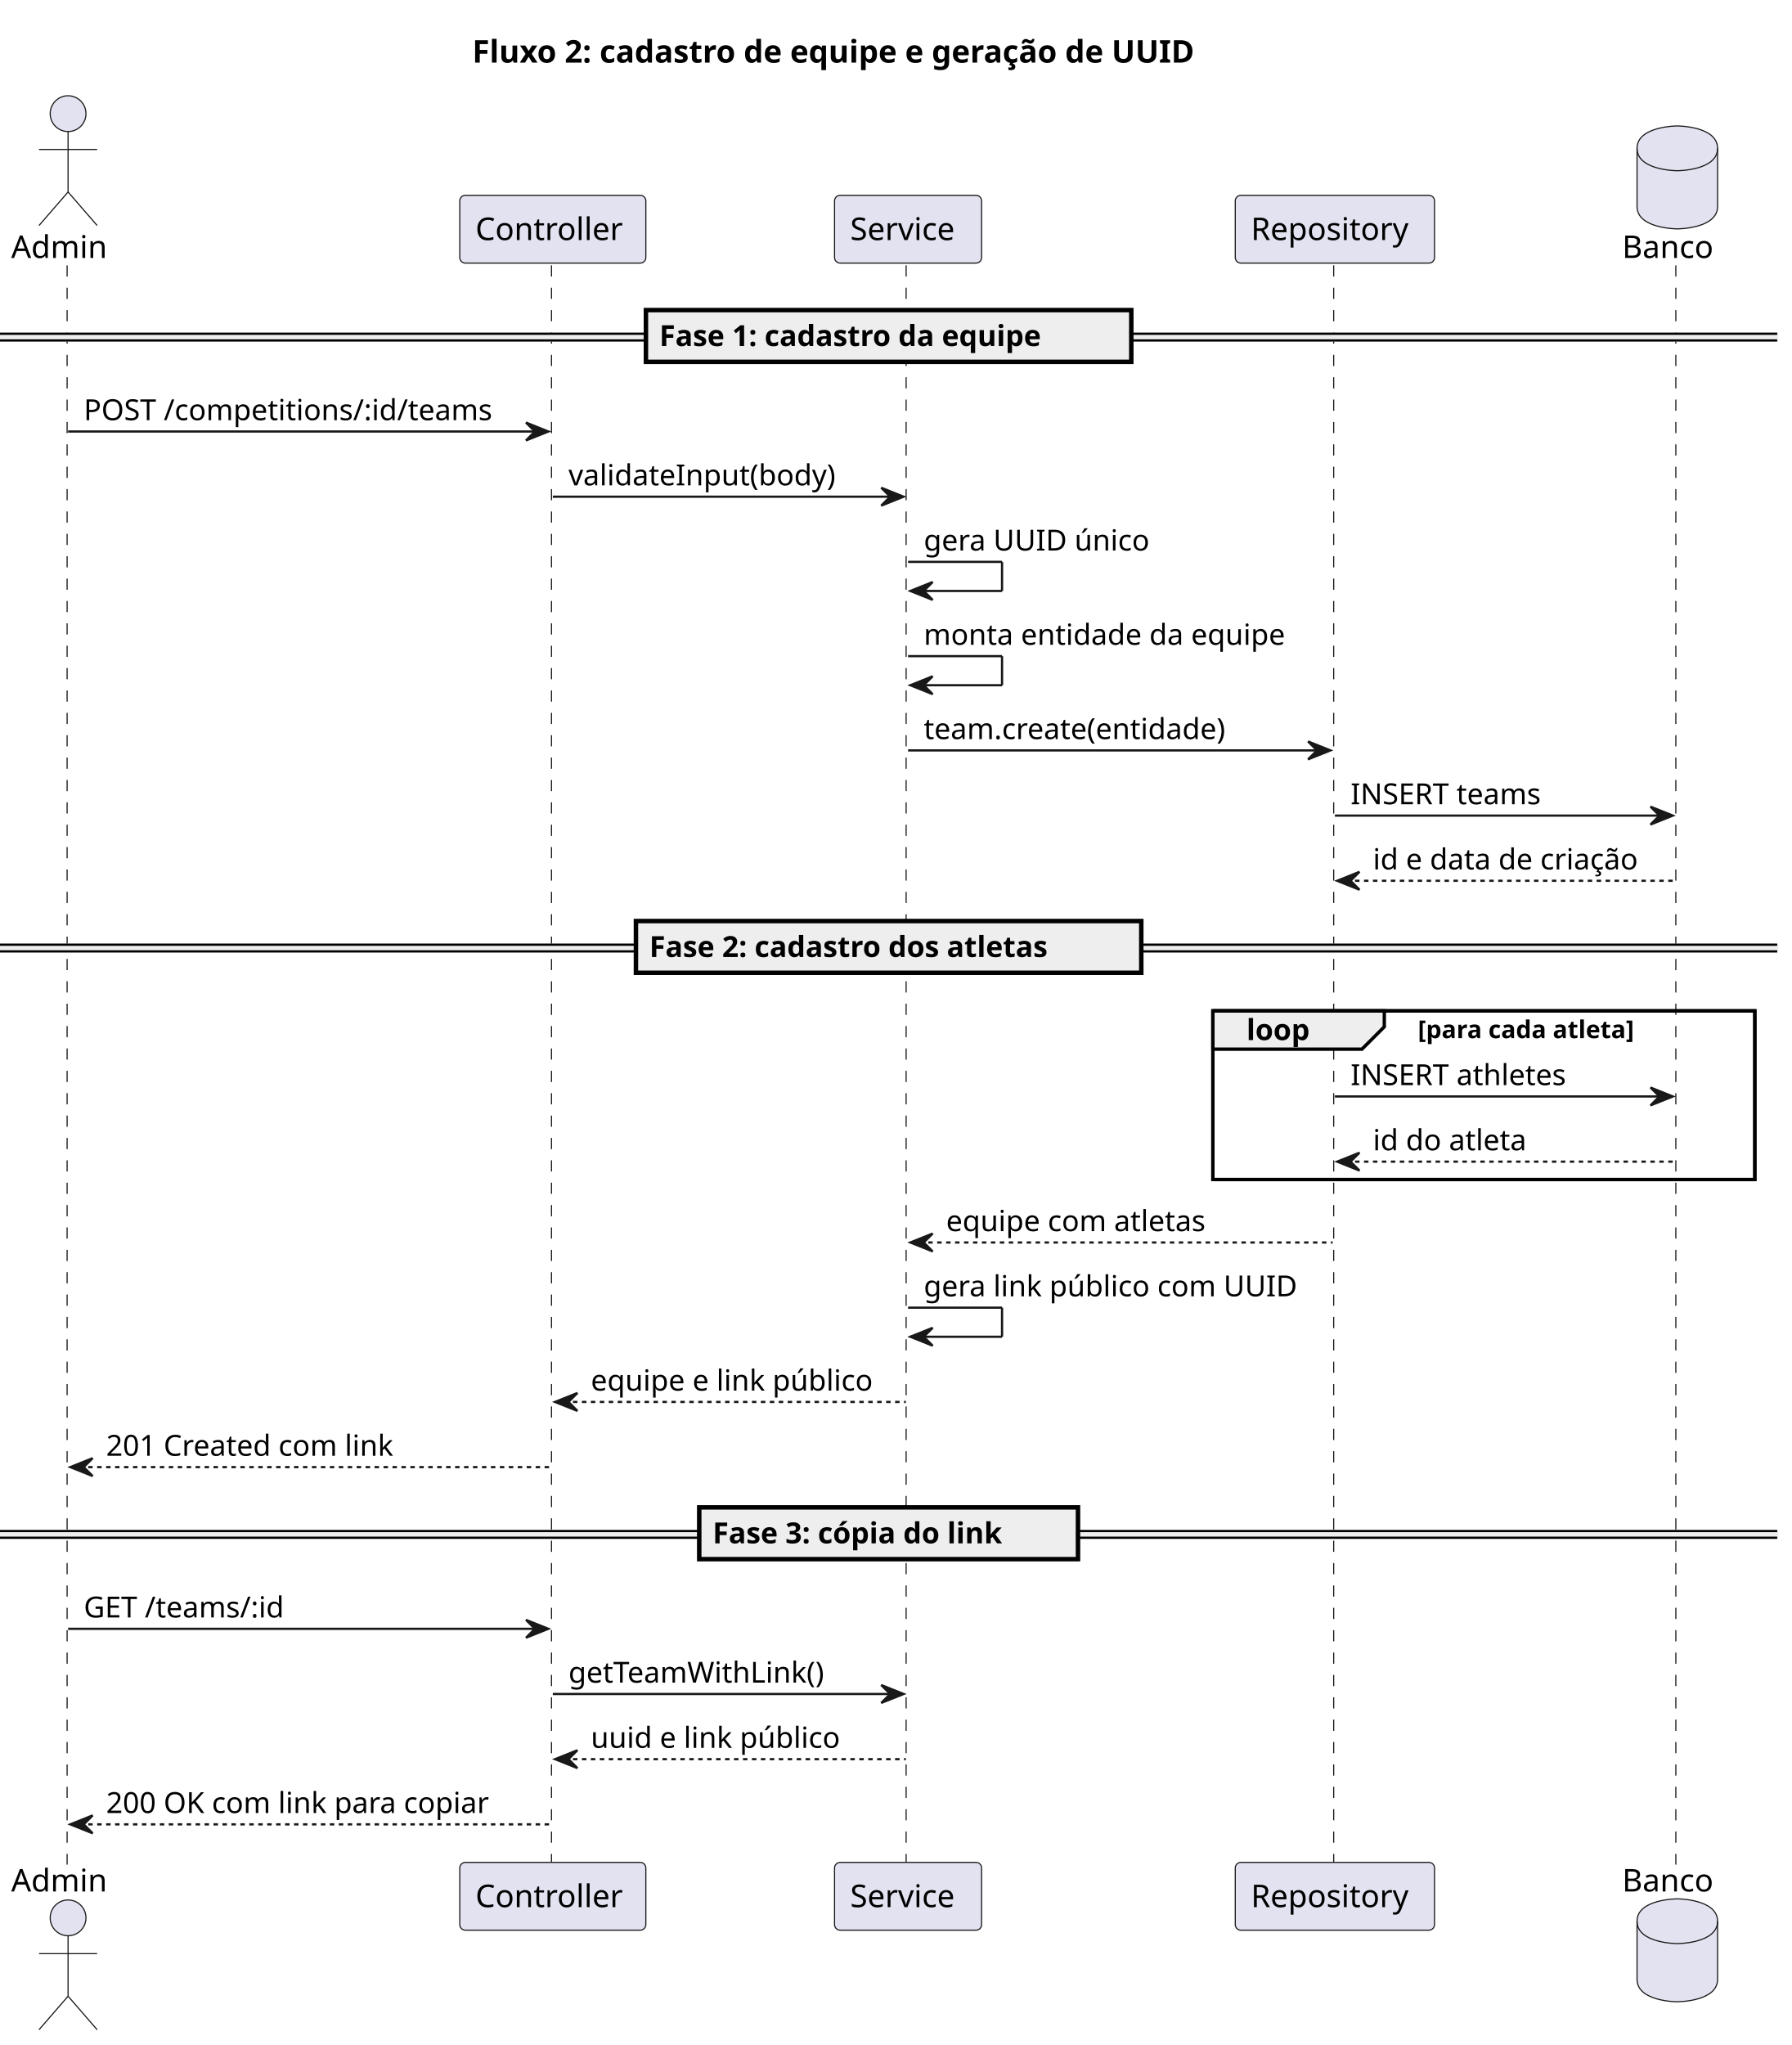
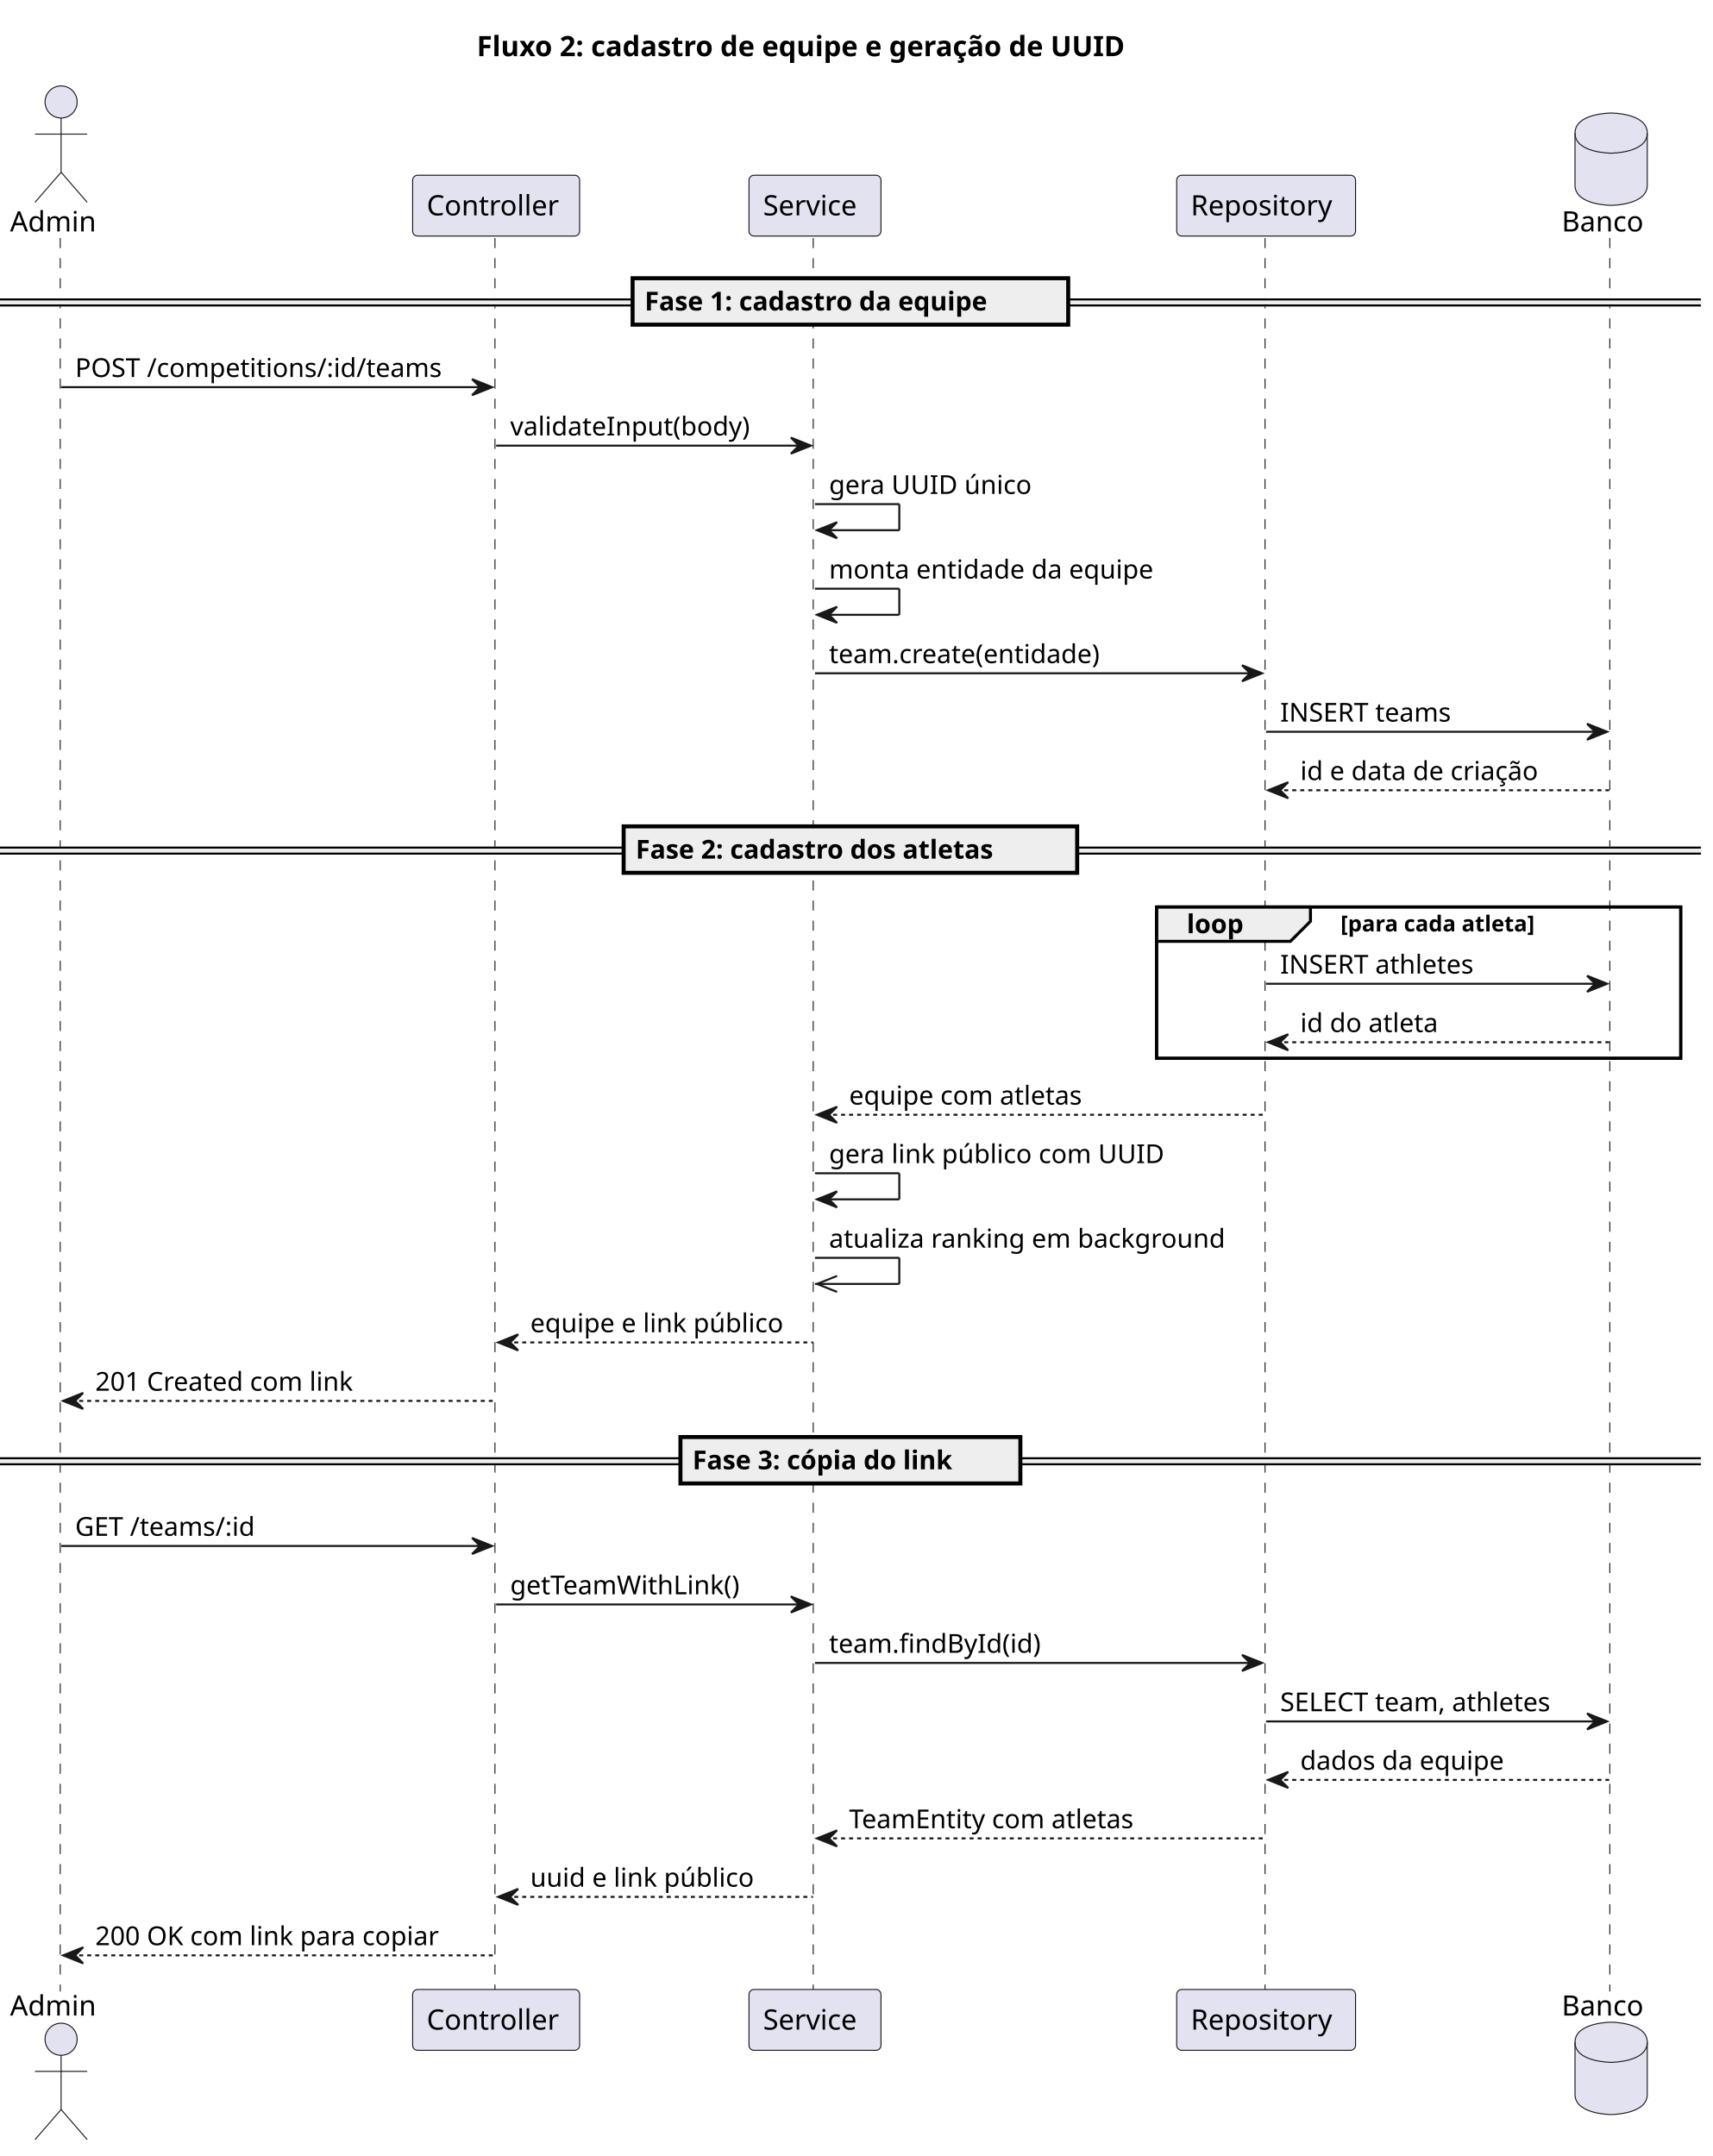
- <svg xmlns="http://www.w3.org/2000/svg" contentStyleType="text/css" data-diagram-type="SEQUENCE" height="914px" preserveAspectRatio="none" style="width:801px;height:914px;background:#FFFFFF;" version="1.1" viewBox="0 0 801 914" width="801px" zoomAndPan="magnify">
+ <svg xmlns="http://www.w3.org/2000/svg" contentStyleType="text/css" data-diagram-type="SEQUENCE" height="1074px" preserveAspectRatio="none" style="width:853px;height:1074px;background:#FFFFFF;" version="1.1" viewBox="0 0 853 1074" width="853px" zoomAndPan="magnify">
  <defs />
  <g>
-     <text fill="#000000" font-family="sans-serif" font-size="14" font-weight="bold" lengthAdjust="spacing" textLength="371.198" x="211.112" y="27.995">Fluxo 2: cadastro de equipe e geração de UUID</text>
-     <rect fill="none" height="75.398" style="stroke:#000000;stroke-width:1.5;" width="242.256" x="542.167" y="451.789" />
-     <g>
-       <rect fill="#000000" fill-opacity="0" height="714.789" width="8" x="26.432" y="118.594" />
-       <line style="stroke:#181818;stroke-width:0.5;stroke-dasharray:5,5;" x1="30" x2="30" y1="118.594" y2="833.383" />
-     </g>
-     <g>
-       <rect fill="#000000" fill-opacity="0" height="714.789" width="8" x="243.109" y="118.594" />
-       <line style="stroke:#181818;stroke-width:0.5;stroke-dasharray:5,5;" x1="246.523" x2="246.523" y1="118.594" y2="833.383" />
-     </g>
-     <g>
-       <rect fill="#000000" fill-opacity="0" height="714.789" width="8" x="401.914" y="118.594" />
-       <line style="stroke:#181818;stroke-width:0.5;stroke-dasharray:5,5;" x1="405.043" x2="405.043" y1="118.594" y2="833.383" />
-     </g>
-     <g>
-       <rect fill="#000000" fill-opacity="0" height="714.789" width="8" x="592.703" y="118.594" />
-       <line style="stroke:#181818;stroke-width:0.5;stroke-dasharray:5,5;" x1="596.167" x2="596.167" y1="118.594" y2="833.383" />
-     </g>
-     <g>
-       <rect fill="#000000" fill-opacity="0" height="714.789" width="8" x="745.763" y="118.594" />
-       <line style="stroke:#181818;stroke-width:0.5;stroke-dasharray:5,5;" x1="749.104" x2="749.104" y1="118.594" y2="833.383" />
-     </g>
-     <g class="participant participant-head" data-participant="Admin">
+     <g class="title" data-source-line="1">
+       <text fill="#000000" font-family="sans-serif" font-size="14" font-weight="700" lengthAdjust="spacing" textLength="371.198" x="237.458" y="27.995">Fluxo 2: cadastro de equipe e geração de UUID</text>
+     </g>
+     <rect fill="none" height="75.398" style="stroke:#000000;stroke-width:1.5;" width="261.039" x="576.076" y="451.789" />
+     <g class="participant-lifeline" data-entity-uid="part1" data-qualified-name="Admin" data-source-line="3" id="part1-lifeline">
+       <g>
+         <rect fill="#000000" fill-opacity="0" height="873.453" width="8" x="26.432" y="118.594" />
+         <line style="stroke:#181818;stroke-width:0.5;stroke-dasharray:5,5;" x1="30" x2="30" y1="118.594" y2="992.047" />
+       </g>
+     </g>
+     <g class="participant-lifeline" data-entity-uid="part2" data-qualified-name="Controller" data-source-line="4" id="part2-lifeline">
+       <g>
+         <rect fill="#000000" fill-opacity="0" height="873.453" width="8" x="243.109" y="118.594" />
+         <line style="stroke:#181818;stroke-width:0.5;stroke-dasharray:5,5;" x1="246.523" x2="246.523" y1="118.594" y2="992.047" />
+       </g>
+     </g>
+     <g class="participant-lifeline" data-entity-uid="part3" data-qualified-name="Service" data-source-line="5" id="part3-lifeline">
+       <g>
+         <rect fill="#000000" fill-opacity="0" height="873.453" width="8" x="401.914" y="118.594" />
+         <line style="stroke:#181818;stroke-width:0.5;stroke-dasharray:5,5;" x1="405.043" x2="405.043" y1="118.594" y2="992.047" />
+       </g>
+     </g>
+     <g class="participant-lifeline" data-entity-uid="part4" data-qualified-name="Repository" data-source-line="6" id="part4-lifeline">
+       <g>
+         <rect fill="#000000" fill-opacity="0" height="873.453" width="8" x="626.612" y="118.594" />
+         <line style="stroke:#181818;stroke-width:0.5;stroke-dasharray:5,5;" x1="630.076" x2="630.076" y1="118.594" y2="992.047" />
+       </g>
+     </g>
+     <g class="participant-lifeline" data-entity-uid="part5" data-qualified-name="Banco" data-source-line="7" id="part5-lifeline">
+       <g>
+         <rect fill="#000000" fill-opacity="0" height="873.453" width="8" x="798.455" y="118.594" />
+         <line style="stroke:#181818;stroke-width:0.5;stroke-dasharray:5,5;" x1="801.795" x2="801.795" y1="118.594" y2="992.047" />
+       </g>
+     </g>
+     <g class="participant participant-head" data-entity-uid="part1" data-qualified-name="Admin" data-source-line="3" id="part1-head">
      <text fill="#000000" font-family="sans-serif" font-size="14" lengthAdjust="spacing" textLength="44.864" x="5" y="115.292">Admin</text>
      <ellipse cx="30.432" cy="50.797" fill="#E2E2F0" rx="8" ry="8" style="stroke:#181818;stroke-width:0.5;" />
      <path d="M30.432,58.797 L30.432,85.797 M17.432,66.797 L43.432,66.797 M30.432,85.797 L17.432,100.797 M30.432,85.797 L43.432,100.797" fill="none" style="stroke:#181818;stroke-width:0.5;" />
    </g>
-     <g class="participant participant-tail" data-participant="Admin">
-       <text fill="#000000" font-family="sans-serif" font-size="14" lengthAdjust="spacing" textLength="44.864" x="5" y="845.378">Admin</text>
-       <ellipse cx="30.432" cy="857.18" fill="#E2E2F0" rx="8" ry="8" style="stroke:#181818;stroke-width:0.5;" />
-       <path d="M30.432,865.18 L30.432,892.18 M17.432,873.18 L43.432,873.18 M30.432,892.18 L17.432,907.18 M30.432,892.18 L43.432,907.18" fill="none" style="stroke:#181818;stroke-width:0.5;" />
-     </g>
-     <g class="participant participant-head" data-participant="Controller">
+     <g class="participant participant-tail" data-entity-uid="part1" data-qualified-name="Admin" data-source-line="3" id="part1-tail">
+       <text fill="#000000" font-family="sans-serif" font-size="14" lengthAdjust="spacing" textLength="44.864" x="5" y="1004.042">Admin</text>
+       <ellipse cx="30.432" cy="1015.844" fill="#E2E2F0" rx="8" ry="8" style="stroke:#181818;stroke-width:0.5;" />
+       <path d="M30.432,1023.844 L30.432,1050.844 M17.432,1031.844 L43.432,1031.844 M30.432,1050.844 L17.432,1065.844 M30.432,1050.844 L43.432,1065.844" fill="none" style="stroke:#181818;stroke-width:0.5;" />
+     </g>
+     <g class="participant participant-head" data-entity-uid="part2" data-qualified-name="Controller" data-source-line="4" id="part2-head">
      <rect fill="#E2E2F0" height="30.297" rx="2.5" ry="2.5" style="stroke:#181818;stroke-width:0.5;" width="83.173" x="205.523" y="87.297" />
      <text fill="#000000" font-family="sans-serif" font-size="14" lengthAdjust="spacing" textLength="69.173" x="212.523" y="107.292">Controller</text>
    </g>
-     <g class="participant participant-tail" data-participant="Controller">
-       <rect fill="#E2E2F0" height="30.297" rx="2.5" ry="2.5" style="stroke:#181818;stroke-width:0.5;" width="83.173" x="205.523" y="832.383" />
-       <text fill="#000000" font-family="sans-serif" font-size="14" lengthAdjust="spacing" textLength="69.173" x="212.523" y="852.378">Controller</text>
-     </g>
-     <g class="participant participant-head" data-participant="Service">
+     <g class="participant participant-tail" data-entity-uid="part2" data-qualified-name="Controller" data-source-line="4" id="part2-tail">
+       <rect fill="#E2E2F0" height="30.297" rx="2.5" ry="2.5" style="stroke:#181818;stroke-width:0.5;" width="83.173" x="205.523" y="991.047" />
+       <text fill="#000000" font-family="sans-serif" font-size="14" lengthAdjust="spacing" textLength="69.173" x="212.523" y="1011.042">Controller</text>
+     </g>
+     <g class="participant participant-head" data-entity-uid="part3" data-qualified-name="Service" data-source-line="5" id="part3-head">
      <rect fill="#E2E2F0" height="30.297" rx="2.5" ry="2.5" style="stroke:#181818;stroke-width:0.5;" width="65.741" x="373.043" y="87.297" />
      <text fill="#000000" font-family="sans-serif" font-size="14" lengthAdjust="spacing" textLength="51.741" x="380.043" y="107.292">Service</text>
    </g>
-     <g class="participant participant-tail" data-participant="Service">
-       <rect fill="#E2E2F0" height="30.297" rx="2.5" ry="2.5" style="stroke:#181818;stroke-width:0.5;" width="65.741" x="373.043" y="832.383" />
-       <text fill="#000000" font-family="sans-serif" font-size="14" lengthAdjust="spacing" textLength="51.741" x="380.043" y="852.378">Service</text>
-     </g>
-     <g class="participant participant-head" data-participant="Repository">
-       <rect fill="#E2E2F0" height="30.297" rx="2.5" ry="2.5" style="stroke:#181818;stroke-width:0.5;" width="89.072" x="552.167" y="87.297" />
-       <text fill="#000000" font-family="sans-serif" font-size="14" lengthAdjust="spacing" textLength="75.072" x="559.167" y="107.292">Repository</text>
-     </g>
-     <g class="participant participant-tail" data-participant="Repository">
-       <rect fill="#E2E2F0" height="30.297" rx="2.5" ry="2.5" style="stroke:#181818;stroke-width:0.5;" width="89.072" x="552.167" y="832.383" />
-       <text fill="#000000" font-family="sans-serif" font-size="14" lengthAdjust="spacing" textLength="75.072" x="559.167" y="852.378">Repository</text>
-     </g>
-     <g class="participant participant-head" data-participant="Banco">
-       <text fill="#000000" font-family="sans-serif" font-size="14" lengthAdjust="spacing" textLength="43.319" x="725.104" y="115.292">Banco</text>
-       <path d="M731.763,66.297 C731.763,56.297 749.763,56.297 749.763,56.297 C749.763,56.297 767.763,56.297 767.763,66.297 L767.763,92.297 C767.763,102.297 749.763,102.297 749.763,102.297 C749.763,102.297 731.763,102.297 731.763,92.297 L731.763,66.297" fill="#E2E2F0" style="stroke:#181818;stroke-width:0.5;" />
-       <path d="M731.763,66.297 C731.763,76.297 749.763,76.297 749.763,76.297 C749.763,76.297 767.763,76.297 767.763,66.297" fill="none" style="stroke:#181818;stroke-width:0.5;" />
-     </g>
-     <g class="participant participant-tail" data-participant="Banco">
-       <text fill="#000000" font-family="sans-serif" font-size="14" lengthAdjust="spacing" textLength="43.319" x="725.104" y="845.378">Banco</text>
-       <path d="M731.763,858.68 C731.763,848.68 749.763,848.68 749.763,848.68 C749.763,848.68 767.763,848.68 767.763,858.68 L767.763,884.68 C767.763,894.68 749.763,894.68 749.763,894.68 C749.763,894.68 731.763,894.68 731.763,884.68 L731.763,858.68" fill="#E2E2F0" style="stroke:#181818;stroke-width:0.5;" />
-       <path d="M731.763,858.68 C731.763,868.68 749.763,868.68 749.763,868.68 C749.763,868.68 767.763,868.68 767.763,858.68" fill="none" style="stroke:#181818;stroke-width:0.5;" />
-     </g>
-     <rect fill="#EEEEEE" height="3" style="stroke:#EEEEEE;stroke-width:1;" width="794.423" x="0" y="149.16" />
-     <line style="stroke:#000000;stroke-width:1;" x1="0" x2="794.423" y1="149.16" y2="149.16" />
-     <line style="stroke:#000000;stroke-width:1;" x1="0" x2="794.423" y1="152.16" y2="152.16" />
-     <rect fill="#EEEEEE" height="23.133" style="stroke:#000000;stroke-width:2;" width="216.966" x="288.728" y="138.594" />
-     <text fill="#000000" font-family="sans-serif" font-size="13" font-weight="bold" lengthAdjust="spacing" textLength="198.44" x="294.728" y="154.661">Fase 1: cadastro da equipe</text>
-     <g class="message" data-participant-1="Admin" data-participant-2="Controller">
+     <g class="participant participant-tail" data-entity-uid="part3" data-qualified-name="Service" data-source-line="5" id="part3-tail">
+       <rect fill="#E2E2F0" height="30.297" rx="2.5" ry="2.5" style="stroke:#181818;stroke-width:0.5;" width="65.741" x="373.043" y="991.047" />
+       <text fill="#000000" font-family="sans-serif" font-size="14" lengthAdjust="spacing" textLength="51.741" x="380.043" y="1011.042">Service</text>
+     </g>
+     <g class="participant participant-head" data-entity-uid="part4" data-qualified-name="Repository" data-source-line="6" id="part4-head">
+       <rect fill="#E2E2F0" height="30.297" rx="2.5" ry="2.5" style="stroke:#181818;stroke-width:0.5;" width="89.072" x="586.076" y="87.297" />
+       <text fill="#000000" font-family="sans-serif" font-size="14" lengthAdjust="spacing" textLength="75.072" x="593.076" y="107.292">Repository</text>
+     </g>
+     <g class="participant participant-tail" data-entity-uid="part4" data-qualified-name="Repository" data-source-line="6" id="part4-tail">
+       <rect fill="#E2E2F0" height="30.297" rx="2.5" ry="2.5" style="stroke:#181818;stroke-width:0.5;" width="89.072" x="586.076" y="991.047" />
+       <text fill="#000000" font-family="sans-serif" font-size="14" lengthAdjust="spacing" textLength="75.072" x="593.076" y="1011.042">Repository</text>
+     </g>
+     <g class="participant participant-head" data-entity-uid="part5" data-qualified-name="Banco" data-source-line="7" id="part5-head">
+       <text fill="#000000" font-family="sans-serif" font-size="14" lengthAdjust="spacing" textLength="43.319" x="777.795" y="115.292">Banco</text>
+       <path d="M784.455,66.297 C784.455,56.297 802.455,56.297 802.455,56.297 C802.455,56.297 820.455,56.297 820.455,66.297 L820.455,92.297 C820.455,102.297 802.455,102.297 802.455,102.297 C802.455,102.297 784.455,102.297 784.455,92.297 L784.455,66.297" fill="#E2E2F0" style="stroke:#181818;stroke-width:0.5;" />
+       <path d="M784.455,66.297 C784.455,76.297 802.455,76.297 802.455,76.297 C802.455,76.297 820.455,76.297 820.455,66.297" fill="none" style="stroke:#181818;stroke-width:0.5;" />
+     </g>
+     <g class="participant participant-tail" data-entity-uid="part5" data-qualified-name="Banco" data-source-line="7" id="part5-tail">
+       <text fill="#000000" font-family="sans-serif" font-size="14" lengthAdjust="spacing" textLength="43.319" x="777.795" y="1004.042">Banco</text>
+       <path d="M784.455,1017.344 C784.455,1007.344 802.455,1007.344 802.455,1007.344 C802.455,1007.344 820.455,1007.344 820.455,1017.344 L820.455,1043.344 C820.455,1053.344 802.455,1053.344 802.455,1053.344 C802.455,1053.344 784.455,1053.344 784.455,1043.344 L784.455,1017.344" fill="#E2E2F0" style="stroke:#181818;stroke-width:0.5;" />
+       <path d="M784.455,1017.344 C784.455,1027.344 802.455,1027.344 802.455,1027.344 C802.455,1027.344 820.455,1027.344 820.455,1017.344" fill="none" style="stroke:#181818;stroke-width:0.5;" />
+     </g>
+     <rect fill="#EEEEEE" height="3" style="stroke:#EEEEEE;stroke-width:1;" width="847.115" x="0" y="149.16" />
+     <line style="stroke:#000000;stroke-width:1;" x1="0" x2="847.115" y1="149.16" y2="149.16" />
+     <line style="stroke:#000000;stroke-width:1;" x1="0" x2="847.115" y1="152.16" y2="152.16" />
+     <rect fill="#EEEEEE" height="23.133" style="stroke:#000000;stroke-width:2;" width="216.966" x="315.074" y="138.594" />
+     <text fill="#000000" font-family="sans-serif" font-size="13" font-weight="700" lengthAdjust="spacing" textLength="198.44" x="321.074" y="154.661">Fase 1: cadastro da equipe</text>
+     <g class="message" data-entity-1="part1" data-entity-2="part2" data-source-line="11" id="msg1">
      <polygon fill="#181818" points="235.109,188.859,245.109,192.859,235.109,196.859,239.109,192.859" style="stroke:#181818;stroke-width:1;" />
      <line style="stroke:#181818;stroke-width:1;" x1="30.432" x2="241.109" y1="192.859" y2="192.859" />
      <text fill="#000000" font-family="sans-serif" font-size="13" lengthAdjust="spacing" textLength="192.677" x="37.432" y="187.793">POST /competitions/:id/teams</text>
    </g>
-     <g class="message" data-participant-1="Controller" data-participant-2="Service">
+     <g class="message" data-entity-1="part2" data-entity-2="part3" data-source-line="12" id="msg2">
      <polygon fill="#181818" points="393.914,217.992,403.914,221.992,393.914,225.992,397.914,221.992" style="stroke:#181818;stroke-width:1;" />
      <line style="stroke:#181818;stroke-width:1;" x1="247.109" x2="399.914" y1="221.992" y2="221.992" />
      <text fill="#000000" font-family="sans-serif" font-size="13" lengthAdjust="spacing" textLength="128.153" x="254.109" y="216.926">validateInput(body)</text>
    </g>
-     <g class="message" data-participant-1="Service" data-participant-2="Service">
+     <g class="message" data-entity-1="part3" data-entity-2="part3" data-source-line="13" id="msg3">
      <line style="stroke:#181818;stroke-width:1;" x1="405.914" x2="447.914" y1="251.125" y2="251.125" />
      <line style="stroke:#181818;stroke-width:1;" x1="447.914" x2="447.914" y1="251.125" y2="264.125" />
      <line style="stroke:#181818;stroke-width:1;" x1="406.914" x2="447.914" y1="264.125" y2="264.125" />
      <polygon fill="#181818" points="416.914,260.125,406.914,264.125,416.914,268.125,412.914,264.125" style="stroke:#181818;stroke-width:1;" />
      <text fill="#000000" font-family="sans-serif" font-size="13" lengthAdjust="spacing" textLength="105.892" x="412.914" y="246.059">gera UUID único</text>
    </g>
-     <g class="message" data-participant-1="Service" data-participant-2="Service">
+     <g class="message" data-entity-1="part3" data-entity-2="part3" data-source-line="14" id="msg4">
      <line style="stroke:#181818;stroke-width:1;" x1="405.914" x2="447.914" y1="293.258" y2="293.258" />
      <line style="stroke:#181818;stroke-width:1;" x1="447.914" x2="447.914" y1="293.258" y2="306.258" />
      <line style="stroke:#181818;stroke-width:1;" x1="406.914" x2="447.914" y1="306.258" y2="306.258" />
      <polygon fill="#181818" points="416.914,302.258,406.914,306.258,416.914,310.258,412.914,306.258" style="stroke:#181818;stroke-width:1;" />
      <text fill="#000000" font-family="sans-serif" font-size="13" lengthAdjust="spacing" textLength="172.301" x="412.914" y="288.192">monta entidade da equipe</text>
    </g>
-     <g class="message" data-participant-1="Service" data-participant-2="Repository">
-       <polygon fill="#181818" points="584.703,331.391,594.703,335.391,584.703,339.391,588.703,335.391" style="stroke:#181818;stroke-width:1;" />
-       <line style="stroke:#181818;stroke-width:1;" x1="405.914" x2="590.703" y1="335.391" y2="335.391" />
+     <g class="message" data-entity-1="part3" data-entity-2="part4" data-source-line="15" id="msg5">
+       <polygon fill="#181818" points="618.612,331.391,628.612,335.391,618.612,339.391,622.612,335.391" style="stroke:#181818;stroke-width:1;" />
+       <line style="stroke:#181818;stroke-width:1;" x1="405.914" x2="624.612" y1="335.391" y2="335.391" />
      <text fill="#000000" font-family="sans-serif" font-size="13" lengthAdjust="spacing" textLength="146.967" x="412.914" y="330.325">team.create(entidade)</text>
    </g>
-     <g class="message" data-participant-1="Repository" data-participant-2="Banco">
-       <polygon fill="#181818" points="737.763,360.523,747.763,364.523,737.763,368.523,741.763,364.523" style="stroke:#181818;stroke-width:1;" />
-       <line style="stroke:#181818;stroke-width:1;" x1="596.703" x2="743.763" y1="364.523" y2="364.523" />
-       <text fill="#000000" font-family="sans-serif" font-size="13" lengthAdjust="spacing" textLength="91.628" x="603.703" y="359.457">INSERT teams</text>
-     </g>
-     <g class="message" data-participant-1="Banco" data-participant-2="Repository">
-       <polygon fill="#181818" points="607.703,389.656,597.703,393.656,607.703,397.656,603.703,393.656" style="stroke:#181818;stroke-width:1;" />
-       <line style="stroke:#181818;stroke-width:1;stroke-dasharray:2,2;" x1="601.703" x2="748.763" y1="393.656" y2="393.656" />
-       <text fill="#000000" font-family="sans-serif" font-size="13" lengthAdjust="spacing" textLength="129.06" x="613.703" y="388.59">id e data de criação</text>
-     </g>
-     <rect fill="#EEEEEE" height="3" style="stroke:#EEEEEE;stroke-width:1;" width="794.423" x="0" y="422.223" />
-     <line style="stroke:#000000;stroke-width:1;" x1="0" x2="794.423" y1="422.223" y2="422.223" />
-     <line style="stroke:#000000;stroke-width:1;" x1="0" x2="794.423" y1="425.223" y2="425.223" />
-     <rect fill="#EEEEEE" height="23.133" style="stroke:#000000;stroke-width:2;" width="225.891" x="284.266" y="411.656" />
-     <text fill="#000000" font-family="sans-serif" font-size="13" font-weight="bold" lengthAdjust="spacing" textLength="207.365" x="290.266" y="427.723">Fase 2: cadastro dos atletas</text>
-     <path d="M542.167,451.789 L618.79,451.789 L618.79,458.922 L608.79,468.922 L542.167,468.922 L542.167,451.789" fill="#EEEEEE" style="stroke:#000000;stroke-width:1.5;" />
-     <rect fill="none" height="75.398" style="stroke:#000000;stroke-width:1.5;" width="242.256" x="542.167" y="451.789" />
-     <text fill="#000000" font-family="sans-serif" font-size="13" font-weight="bold" lengthAdjust="spacing" textLength="31.624" x="557.167" y="464.856">loop</text>
-     <text fill="#000000" font-family="sans-serif" font-size="11" font-weight="bold" lengthAdjust="spacing" textLength="111.692" x="633.79" y="464">[para cada atleta]</text>
-     <g class="message" data-participant-1="Repository" data-participant-2="Banco">
-       <polygon fill="#181818" points="737.763,486.055,747.763,490.055,737.763,494.055,741.763,490.055" style="stroke:#181818;stroke-width:1;" />
-       <line style="stroke:#181818;stroke-width:1;" x1="596.703" x2="743.763" y1="490.055" y2="490.055" />
-       <text fill="#000000" font-family="sans-serif" font-size="13" lengthAdjust="spacing" textLength="103.911" x="603.703" y="484.989">INSERT athletes</text>
-     </g>
-     <g class="message" data-participant-1="Banco" data-participant-2="Repository">
-       <polygon fill="#181818" points="607.703,515.188,597.703,519.188,607.703,523.188,603.703,519.188" style="stroke:#181818;stroke-width:1;" />
-       <line style="stroke:#181818;stroke-width:1;stroke-dasharray:2,2;" x1="601.703" x2="748.763" y1="519.188" y2="519.188" />
-       <text fill="#000000" font-family="sans-serif" font-size="13" lengthAdjust="spacing" textLength="74.071" x="613.703" y="514.122">id do atleta</text>
-     </g>
-     <g class="message" data-participant-1="Repository" data-participant-2="Service">
+     <g class="message" data-entity-1="part4" data-entity-2="part5" data-source-line="16" id="msg6">
+       <polygon fill="#181818" points="790.455,360.523,800.455,364.523,790.455,368.523,794.455,364.523" style="stroke:#181818;stroke-width:1;" />
+       <line style="stroke:#181818;stroke-width:1;" x1="630.612" x2="796.455" y1="364.523" y2="364.523" />
+       <text fill="#000000" font-family="sans-serif" font-size="13" lengthAdjust="spacing" textLength="91.628" x="637.612" y="359.457">INSERT teams</text>
+     </g>
+     <g class="message" data-entity-1="part5" data-entity-2="part4" data-source-line="17" id="msg7">
+       <polygon fill="#181818" points="641.612,389.656,631.612,393.656,641.612,397.656,637.612,393.656" style="stroke:#181818;stroke-width:1;" />
+       <line style="stroke:#181818;stroke-width:1;stroke-dasharray:2,2;" x1="635.612" x2="801.455" y1="393.656" y2="393.656" />
+       <text fill="#000000" font-family="sans-serif" font-size="13" lengthAdjust="spacing" textLength="129.06" x="647.612" y="388.59">id e data de criação</text>
+     </g>
+     <rect fill="#EEEEEE" height="3" style="stroke:#EEEEEE;stroke-width:1;" width="847.115" x="0" y="422.223" />
+     <line style="stroke:#000000;stroke-width:1;" x1="0" x2="847.115" y1="422.223" y2="422.223" />
+     <line style="stroke:#000000;stroke-width:1;" x1="0" x2="847.115" y1="425.223" y2="425.223" />
+     <rect fill="#EEEEEE" height="23.133" style="stroke:#000000;stroke-width:2;" width="225.891" x="310.612" y="411.656" />
+     <text fill="#000000" font-family="sans-serif" font-size="13" font-weight="700" lengthAdjust="spacing" textLength="207.365" x="316.612" y="427.723">Fase 2: cadastro dos atletas</text>
+     <path d="M576.076,451.789 L652.7,451.789 L652.7,458.922 L642.7,468.922 L576.076,468.922 L576.076,451.789" fill="#EEEEEE" style="stroke:#000000;stroke-width:1.5;" />
+     <rect fill="none" height="75.398" style="stroke:#000000;stroke-width:1.5;" width="261.039" x="576.076" y="451.789" />
+     <text fill="#000000" font-family="sans-serif" font-size="13" font-weight="700" lengthAdjust="spacing" textLength="31.624" x="591.076" y="464.856">loop</text>
+     <text fill="#000000" font-family="sans-serif" font-size="11" font-weight="700" lengthAdjust="spacing" textLength="111.692" x="667.7" y="464">[para cada atleta]</text>
+     <g class="message" data-entity-1="part4" data-entity-2="part5" data-source-line="22" id="msg8">
+       <polygon fill="#181818" points="790.455,486.055,800.455,490.055,790.455,494.055,794.455,490.055" style="stroke:#181818;stroke-width:1;" />
+       <line style="stroke:#181818;stroke-width:1;" x1="630.612" x2="796.455" y1="490.055" y2="490.055" />
+       <text fill="#000000" font-family="sans-serif" font-size="13" lengthAdjust="spacing" textLength="103.911" x="637.612" y="484.989">INSERT athletes</text>
+     </g>
+     <g class="message" data-entity-1="part5" data-entity-2="part4" data-source-line="23" id="msg9">
+       <polygon fill="#181818" points="641.612,515.188,631.612,519.188,641.612,523.188,637.612,519.188" style="stroke:#181818;stroke-width:1;" />
+       <line style="stroke:#181818;stroke-width:1;stroke-dasharray:2,2;" x1="635.612" x2="801.455" y1="519.188" y2="519.188" />
+       <text fill="#000000" font-family="sans-serif" font-size="13" lengthAdjust="spacing" textLength="74.071" x="647.612" y="514.122">id do atleta</text>
+     </g>
+     <g class="message" data-entity-1="part4" data-entity-2="part3" data-source-line="26" id="msg10">
      <polygon fill="#181818" points="416.914,551.32,406.914,555.32,416.914,559.32,412.914,555.32" style="stroke:#181818;stroke-width:1;" />
-       <line style="stroke:#181818;stroke-width:1;stroke-dasharray:2,2;" x1="410.914" x2="595.703" y1="555.32" y2="555.32" />
+       <line style="stroke:#181818;stroke-width:1;stroke-dasharray:2,2;" x1="410.914" x2="629.612" y1="555.32" y2="555.32" />
      <text fill="#000000" font-family="sans-serif" font-size="13" lengthAdjust="spacing" textLength="124.89" x="422.914" y="550.254">equipe com atletas</text>
    </g>
-     <g class="message" data-participant-1="Service" data-participant-2="Service">
+     <g class="message" data-entity-1="part3" data-entity-2="part3" data-source-line="27" id="msg11">
      <line style="stroke:#181818;stroke-width:1;" x1="405.914" x2="447.914" y1="584.453" y2="584.453" />
      <line style="stroke:#181818;stroke-width:1;" x1="447.914" x2="447.914" y1="584.453" y2="597.453" />
      <line style="stroke:#181818;stroke-width:1;" x1="406.914" x2="447.914" y1="597.453" y2="597.453" />
      <polygon fill="#181818" points="416.914,593.453,406.914,597.453,416.914,601.453,412.914,597.453" style="stroke:#181818;stroke-width:1;" />
      <text fill="#000000" font-family="sans-serif" font-size="13" lengthAdjust="spacing" textLength="176.789" x="412.914" y="579.387">gera link público com UUID</text>
    </g>
-     <g class="message" data-participant-1="Service" data-participant-2="Controller">
-       <polygon fill="#181818" points="258.109,622.586,248.109,626.586,258.109,630.586,254.109,626.586" style="stroke:#181818;stroke-width:1;" />
-       <line style="stroke:#181818;stroke-width:1;stroke-dasharray:2,2;" x1="252.109" x2="404.914" y1="626.586" y2="626.586" />
-       <text fill="#000000" font-family="sans-serif" font-size="13" lengthAdjust="spacing" textLength="134.805" x="264.109" y="621.52">equipe e link público</text>
-     </g>
-     <g class="message" data-participant-1="Controller" data-participant-2="Admin">
-       <polygon fill="#181818" points="41.432,651.719,31.432,655.719,41.432,659.719,37.432,655.719" style="stroke:#181818;stroke-width:1;" />
-       <line style="stroke:#181818;stroke-width:1;stroke-dasharray:2,2;" x1="35.432" x2="246.109" y1="655.719" y2="655.719" />
-       <text fill="#000000" font-family="sans-serif" font-size="13" lengthAdjust="spacing" textLength="139.699" x="47.432" y="650.653">201 Created com link</text>
-     </g>
-     <rect fill="#EEEEEE" height="3" style="stroke:#EEEEEE;stroke-width:1;" width="794.423" x="0" y="684.285" />
-     <line style="stroke:#000000;stroke-width:1;" x1="0" x2="794.423" y1="684.285" y2="684.285" />
-     <line style="stroke:#000000;stroke-width:1;" x1="0" x2="794.423" y1="687.285" y2="687.285" />
-     <rect fill="#EEEEEE" height="23.133" style="stroke:#000000;stroke-width:2;" width="169.302" x="312.56" y="673.719" />
-     <text fill="#000000" font-family="sans-serif" font-size="13" font-weight="bold" lengthAdjust="spacing" textLength="150.776" x="318.56" y="689.786">Fase 3: cópia do link</text>
-     <g class="message" data-participant-1="Admin" data-participant-2="Controller">
-       <polygon fill="#181818" points="235.109,723.984,245.109,727.984,235.109,731.984,239.109,727.984" style="stroke:#181818;stroke-width:1;" />
-       <line style="stroke:#181818;stroke-width:1;" x1="30.432" x2="241.109" y1="727.984" y2="727.984" />
-       <text fill="#000000" font-family="sans-serif" font-size="13" lengthAdjust="spacing" textLength="95.862" x="37.432" y="722.918">GET /teams/:id</text>
-     </g>
-     <g class="message" data-participant-1="Controller" data-participant-2="Service">
-       <polygon fill="#181818" points="393.914,753.117,403.914,757.117,393.914,761.117,397.914,757.117" style="stroke:#181818;stroke-width:1;" />
-       <line style="stroke:#181818;stroke-width:1;" x1="247.109" x2="399.914" y1="757.117" y2="757.117" />
-       <text fill="#000000" font-family="sans-serif" font-size="13" lengthAdjust="spacing" textLength="124.484" x="254.109" y="752.051">getTeamWithLink()</text>
-     </g>
-     <g class="message" data-participant-1="Service" data-participant-2="Controller">
-       <polygon fill="#181818" points="258.109,782.25,248.109,786.25,258.109,790.25,254.109,786.25" style="stroke:#181818;stroke-width:1;" />
-       <line style="stroke:#181818;stroke-width:1;stroke-dasharray:2,2;" x1="252.109" x2="404.914" y1="786.25" y2="786.25" />
-       <text fill="#000000" font-family="sans-serif" font-size="13" lengthAdjust="spacing" textLength="118.796" x="264.109" y="781.184">uuid e link público</text>
-     </g>
-     <g class="message" data-participant-1="Controller" data-participant-2="Admin">
-       <polygon fill="#181818" points="41.432,811.383,31.432,815.383,41.432,819.383,37.432,815.383" style="stroke:#181818;stroke-width:1;" />
-       <line style="stroke:#181818;stroke-width:1;stroke-dasharray:2,2;" x1="35.432" x2="246.109" y1="815.383" y2="815.383" />
-       <text fill="#000000" font-family="sans-serif" font-size="13" lengthAdjust="spacing" textLength="184.793" x="47.432" y="810.317">200 OK com link para copiar</text>
+     <g class="message" data-entity-1="part3" data-entity-2="part3" data-source-line="28" id="msg12">
+       <line style="stroke:#181818;stroke-width:1;" x1="405.914" x2="447.914" y1="626.586" y2="626.586" />
+       <line style="stroke:#181818;stroke-width:1;" x1="447.914" x2="447.914" y1="626.586" y2="639.586" />
+       <line style="stroke:#181818;stroke-width:1;" x1="405.914" x2="447.914" y1="639.586" y2="639.586" />
+       <line style="stroke:#181818;stroke-width:1;" x1="406.914" x2="416.914" y1="639.586" y2="635.586" />
+       <line style="stroke:#181818;stroke-width:1;" x1="406.914" x2="416.914" y1="639.586" y2="643.586" />
+       <text fill="#000000" font-family="sans-serif" font-size="13" lengthAdjust="spacing" textLength="210.698" x="412.914" y="621.52">atualiza ranking em background</text>
+     </g>
+     <g class="message" data-entity-1="part3" data-entity-2="part2" data-source-line="29" id="msg13">
+       <polygon fill="#181818" points="258.109,664.719,248.109,668.719,258.109,672.719,254.109,668.719" style="stroke:#181818;stroke-width:1;" />
+       <line style="stroke:#181818;stroke-width:1;stroke-dasharray:2,2;" x1="252.109" x2="404.914" y1="668.719" y2="668.719" />
+       <text fill="#000000" font-family="sans-serif" font-size="13" lengthAdjust="spacing" textLength="134.805" x="264.109" y="663.653">equipe e link público</text>
+     </g>
+     <g class="message" data-entity-1="part2" data-entity-2="part1" data-source-line="30" id="msg14">
+       <polygon fill="#181818" points="41.432,693.852,31.432,697.852,41.432,701.852,37.432,697.852" style="stroke:#181818;stroke-width:1;" />
+       <line style="stroke:#181818;stroke-width:1;stroke-dasharray:2,2;" x1="35.432" x2="246.109" y1="697.852" y2="697.852" />
+       <text fill="#000000" font-family="sans-serif" font-size="13" lengthAdjust="spacing" textLength="139.699" x="47.432" y="692.786">201 Created com link</text>
+     </g>
+     <rect fill="#EEEEEE" height="3" style="stroke:#EEEEEE;stroke-width:1;" width="847.115" x="0" y="726.418" />
+     <line style="stroke:#000000;stroke-width:1;" x1="0" x2="847.115" y1="726.418" y2="726.418" />
+     <line style="stroke:#000000;stroke-width:1;" x1="0" x2="847.115" y1="729.418" y2="729.418" />
+     <rect fill="#EEEEEE" height="23.133" style="stroke:#000000;stroke-width:2;" width="169.302" x="338.906" y="715.852" />
+     <text fill="#000000" font-family="sans-serif" font-size="13" font-weight="700" lengthAdjust="spacing" textLength="150.776" x="344.906" y="731.918">Fase 3: cópia do link</text>
+     <g class="message" data-entity-1="part1" data-entity-2="part2" data-source-line="34" id="msg15">
+       <polygon fill="#181818" points="235.109,766.117,245.109,770.117,235.109,774.117,239.109,770.117" style="stroke:#181818;stroke-width:1;" />
+       <line style="stroke:#181818;stroke-width:1;" x1="30.432" x2="241.109" y1="770.117" y2="770.117" />
+       <text fill="#000000" font-family="sans-serif" font-size="13" lengthAdjust="spacing" textLength="95.862" x="37.432" y="765.051">GET /teams/:id</text>
+     </g>
+     <g class="message" data-entity-1="part2" data-entity-2="part3" data-source-line="35" id="msg16">
+       <polygon fill="#181818" points="393.914,795.25,403.914,799.25,393.914,803.25,397.914,799.25" style="stroke:#181818;stroke-width:1;" />
+       <line style="stroke:#181818;stroke-width:1;" x1="247.109" x2="399.914" y1="799.25" y2="799.25" />
+       <text fill="#000000" font-family="sans-serif" font-size="13" lengthAdjust="spacing" textLength="124.484" x="254.109" y="794.184">getTeamWithLink()</text>
+     </g>
+     <g class="message" data-entity-1="part3" data-entity-2="part4" data-source-line="36" id="msg17">
+       <polygon fill="#181818" points="618.612,824.383,628.612,828.383,618.612,832.383,622.612,828.383" style="stroke:#181818;stroke-width:1;" />
+       <line style="stroke:#181818;stroke-width:1;" x1="405.914" x2="624.612" y1="828.383" y2="828.383" />
+       <text fill="#000000" font-family="sans-serif" font-size="13" lengthAdjust="spacing" textLength="113.242" x="412.914" y="823.317">team.findById(id)</text>
+     </g>
+     <g class="message" data-entity-1="part4" data-entity-2="part5" data-source-line="37" id="msg18">
+       <polygon fill="#181818" points="790.455,853.516,800.455,857.516,790.455,861.516,794.455,857.516" style="stroke:#181818;stroke-width:1;" />
+       <line style="stroke:#181818;stroke-width:1;" x1="630.612" x2="796.455" y1="857.516" y2="857.516" />
+       <text fill="#000000" font-family="sans-serif" font-size="13" lengthAdjust="spacing" textLength="147.843" x="637.612" y="852.45">SELECT team, athletes</text>
+     </g>
+     <g class="message" data-entity-1="part5" data-entity-2="part4" data-source-line="38" id="msg19">
+       <polygon fill="#181818" points="641.612,882.648,631.612,886.648,641.612,890.648,637.612,886.648" style="stroke:#181818;stroke-width:1;" />
+       <line style="stroke:#181818;stroke-width:1;stroke-dasharray:2,2;" x1="635.612" x2="801.455" y1="886.648" y2="886.648" />
+       <text fill="#000000" font-family="sans-serif" font-size="13" lengthAdjust="spacing" textLength="108.031" x="647.612" y="881.582">dados da equipe</text>
+     </g>
+     <g class="message" data-entity-1="part4" data-entity-2="part3" data-source-line="39" id="msg20">
+       <polygon fill="#181818" points="416.914,911.781,406.914,915.781,416.914,919.781,412.914,915.781" style="stroke:#181818;stroke-width:1;" />
+       <line style="stroke:#181818;stroke-width:1;stroke-dasharray:2,2;" x1="410.914" x2="629.612" y1="915.781" y2="915.781" />
+       <text fill="#000000" font-family="sans-serif" font-size="13" lengthAdjust="spacing" textLength="155.06" x="422.914" y="910.715">TeamEntity com atletas</text>
+     </g>
+     <g class="message" data-entity-1="part3" data-entity-2="part2" data-source-line="40" id="msg21">
+       <polygon fill="#181818" points="258.109,940.914,248.109,944.914,258.109,948.914,254.109,944.914" style="stroke:#181818;stroke-width:1;" />
+       <line style="stroke:#181818;stroke-width:1;stroke-dasharray:2,2;" x1="252.109" x2="404.914" y1="944.914" y2="944.914" />
+       <text fill="#000000" font-family="sans-serif" font-size="13" lengthAdjust="spacing" textLength="118.796" x="264.109" y="939.848">uuid e link público</text>
+     </g>
+     <g class="message" data-entity-1="part2" data-entity-2="part1" data-source-line="41" id="msg22">
+       <polygon fill="#181818" points="41.432,970.047,31.432,974.047,41.432,978.047,37.432,974.047" style="stroke:#181818;stroke-width:1;" />
+       <line style="stroke:#181818;stroke-width:1;stroke-dasharray:2,2;" x1="35.432" x2="246.109" y1="974.047" y2="974.047" />
+       <text fill="#000000" font-family="sans-serif" font-size="13" lengthAdjust="spacing" textLength="184.793" x="47.432" y="968.981">200 OK com link para copiar</text>
    </g>
  </g>
</svg>
